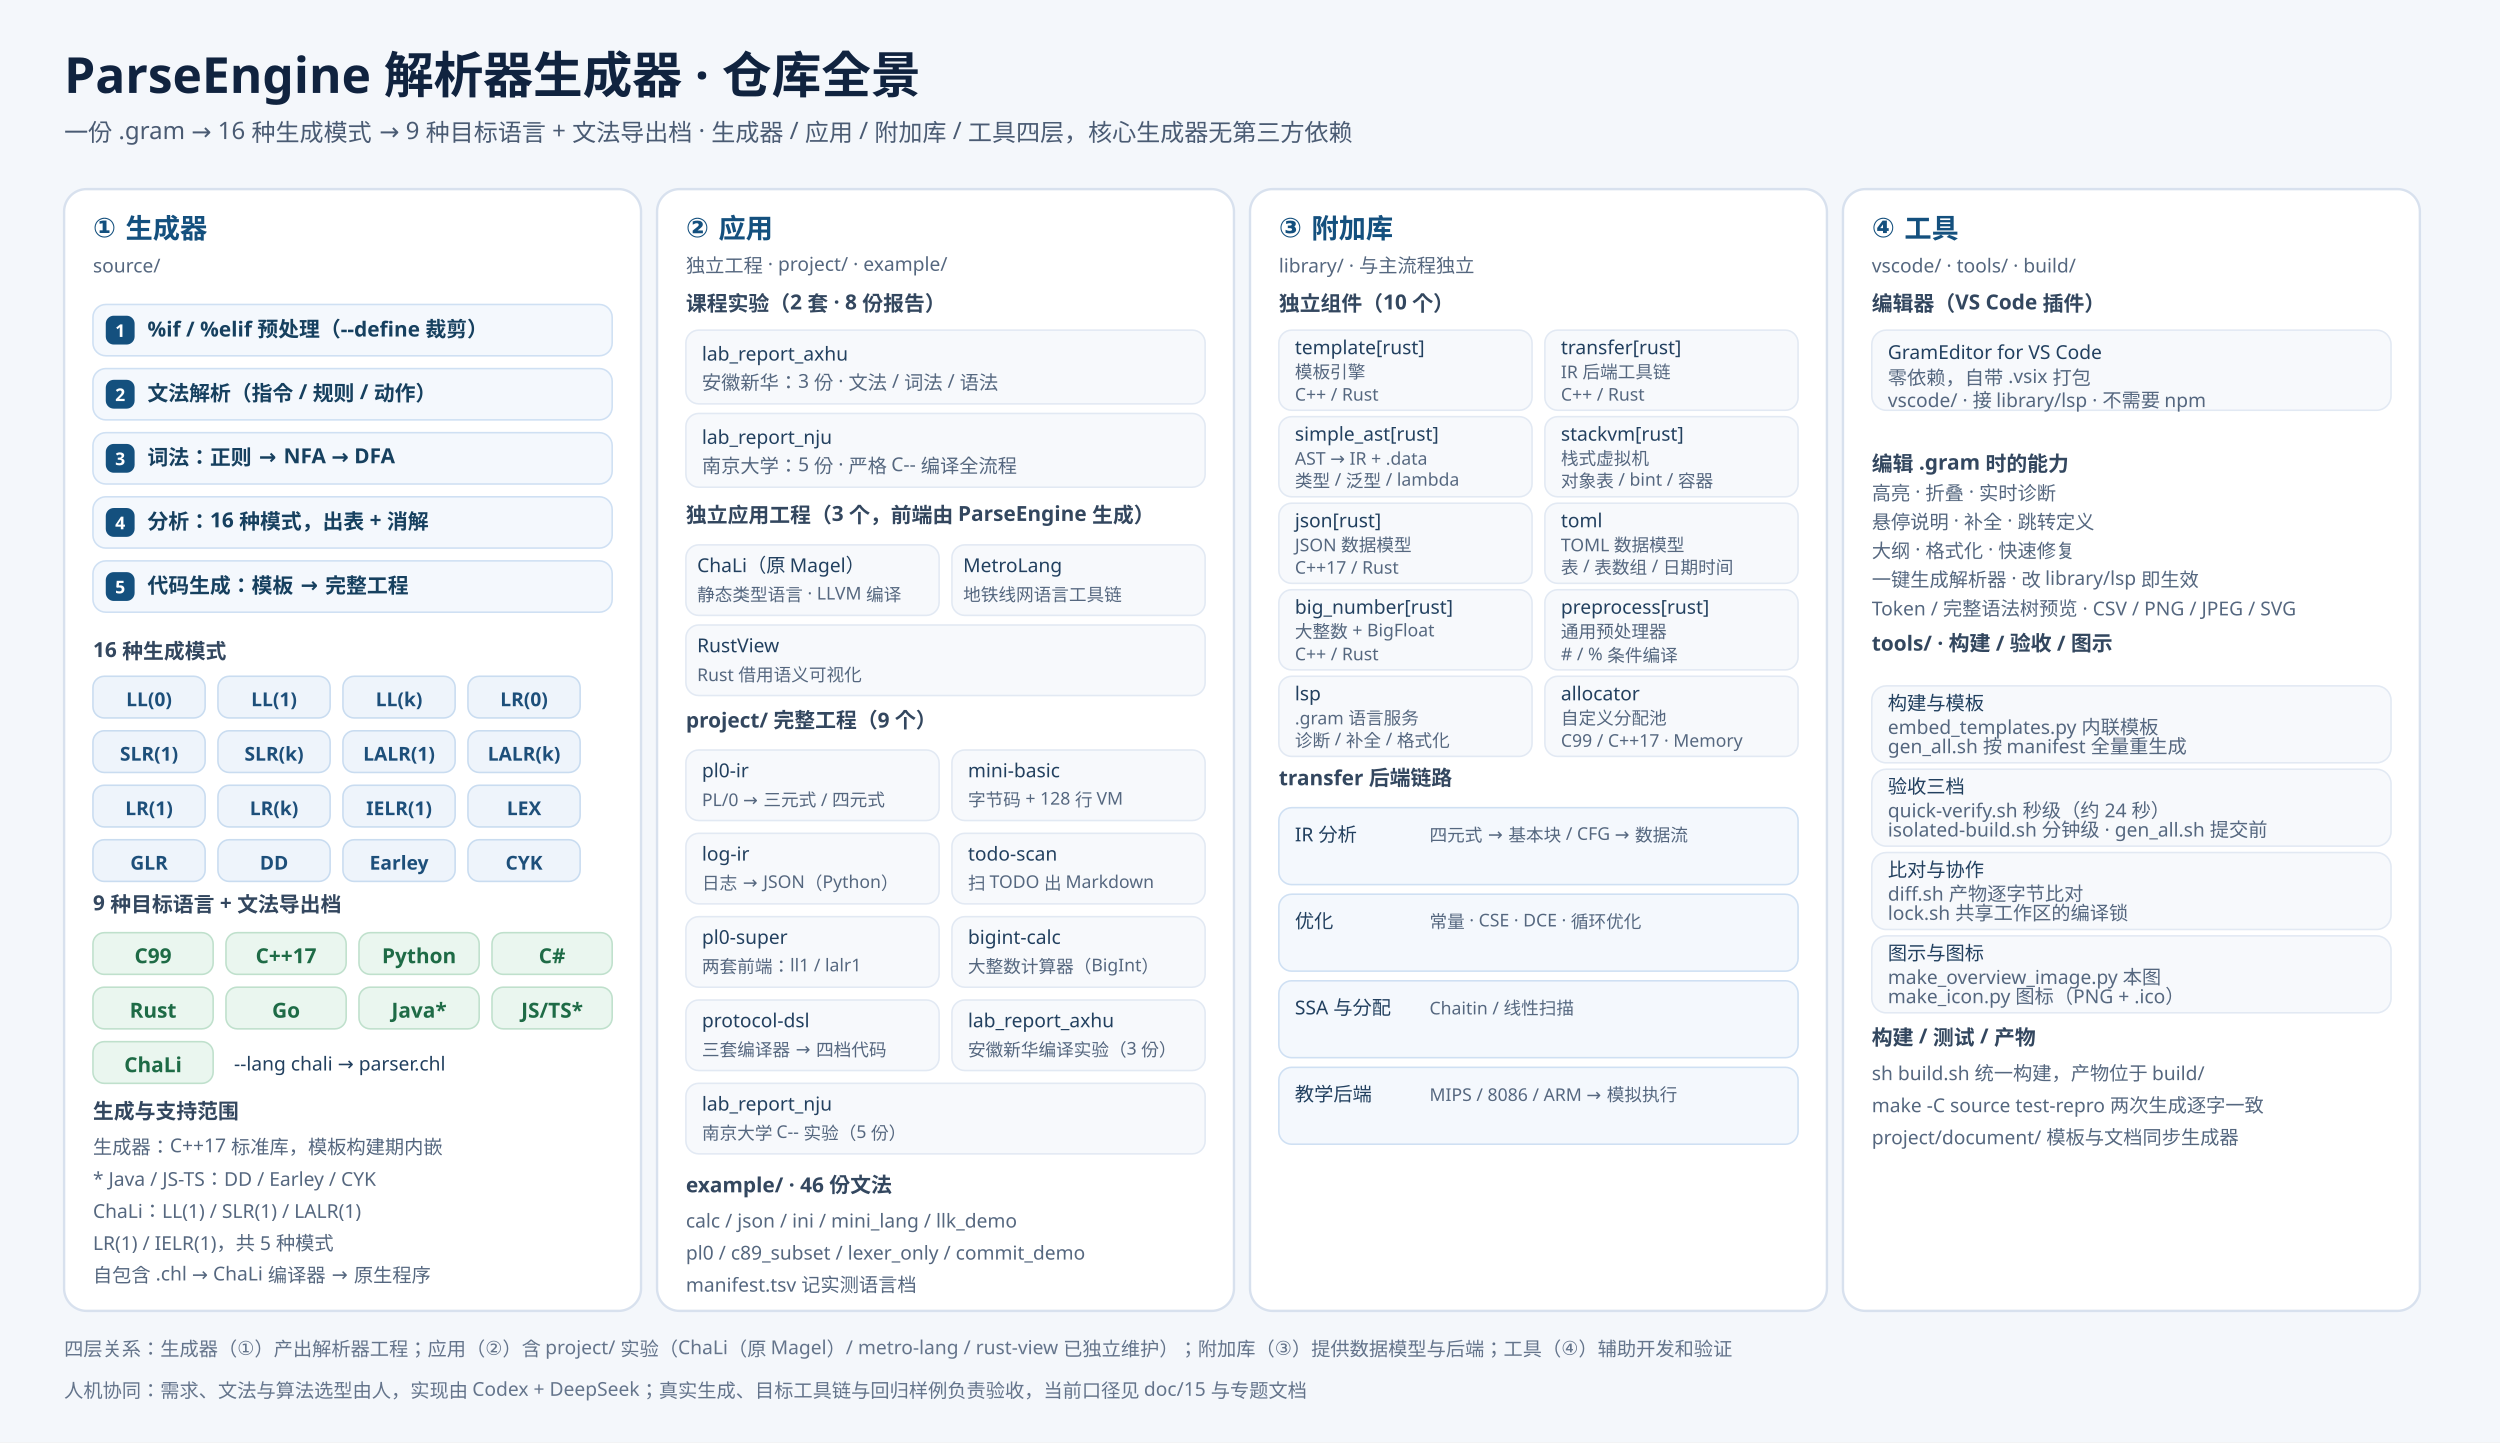
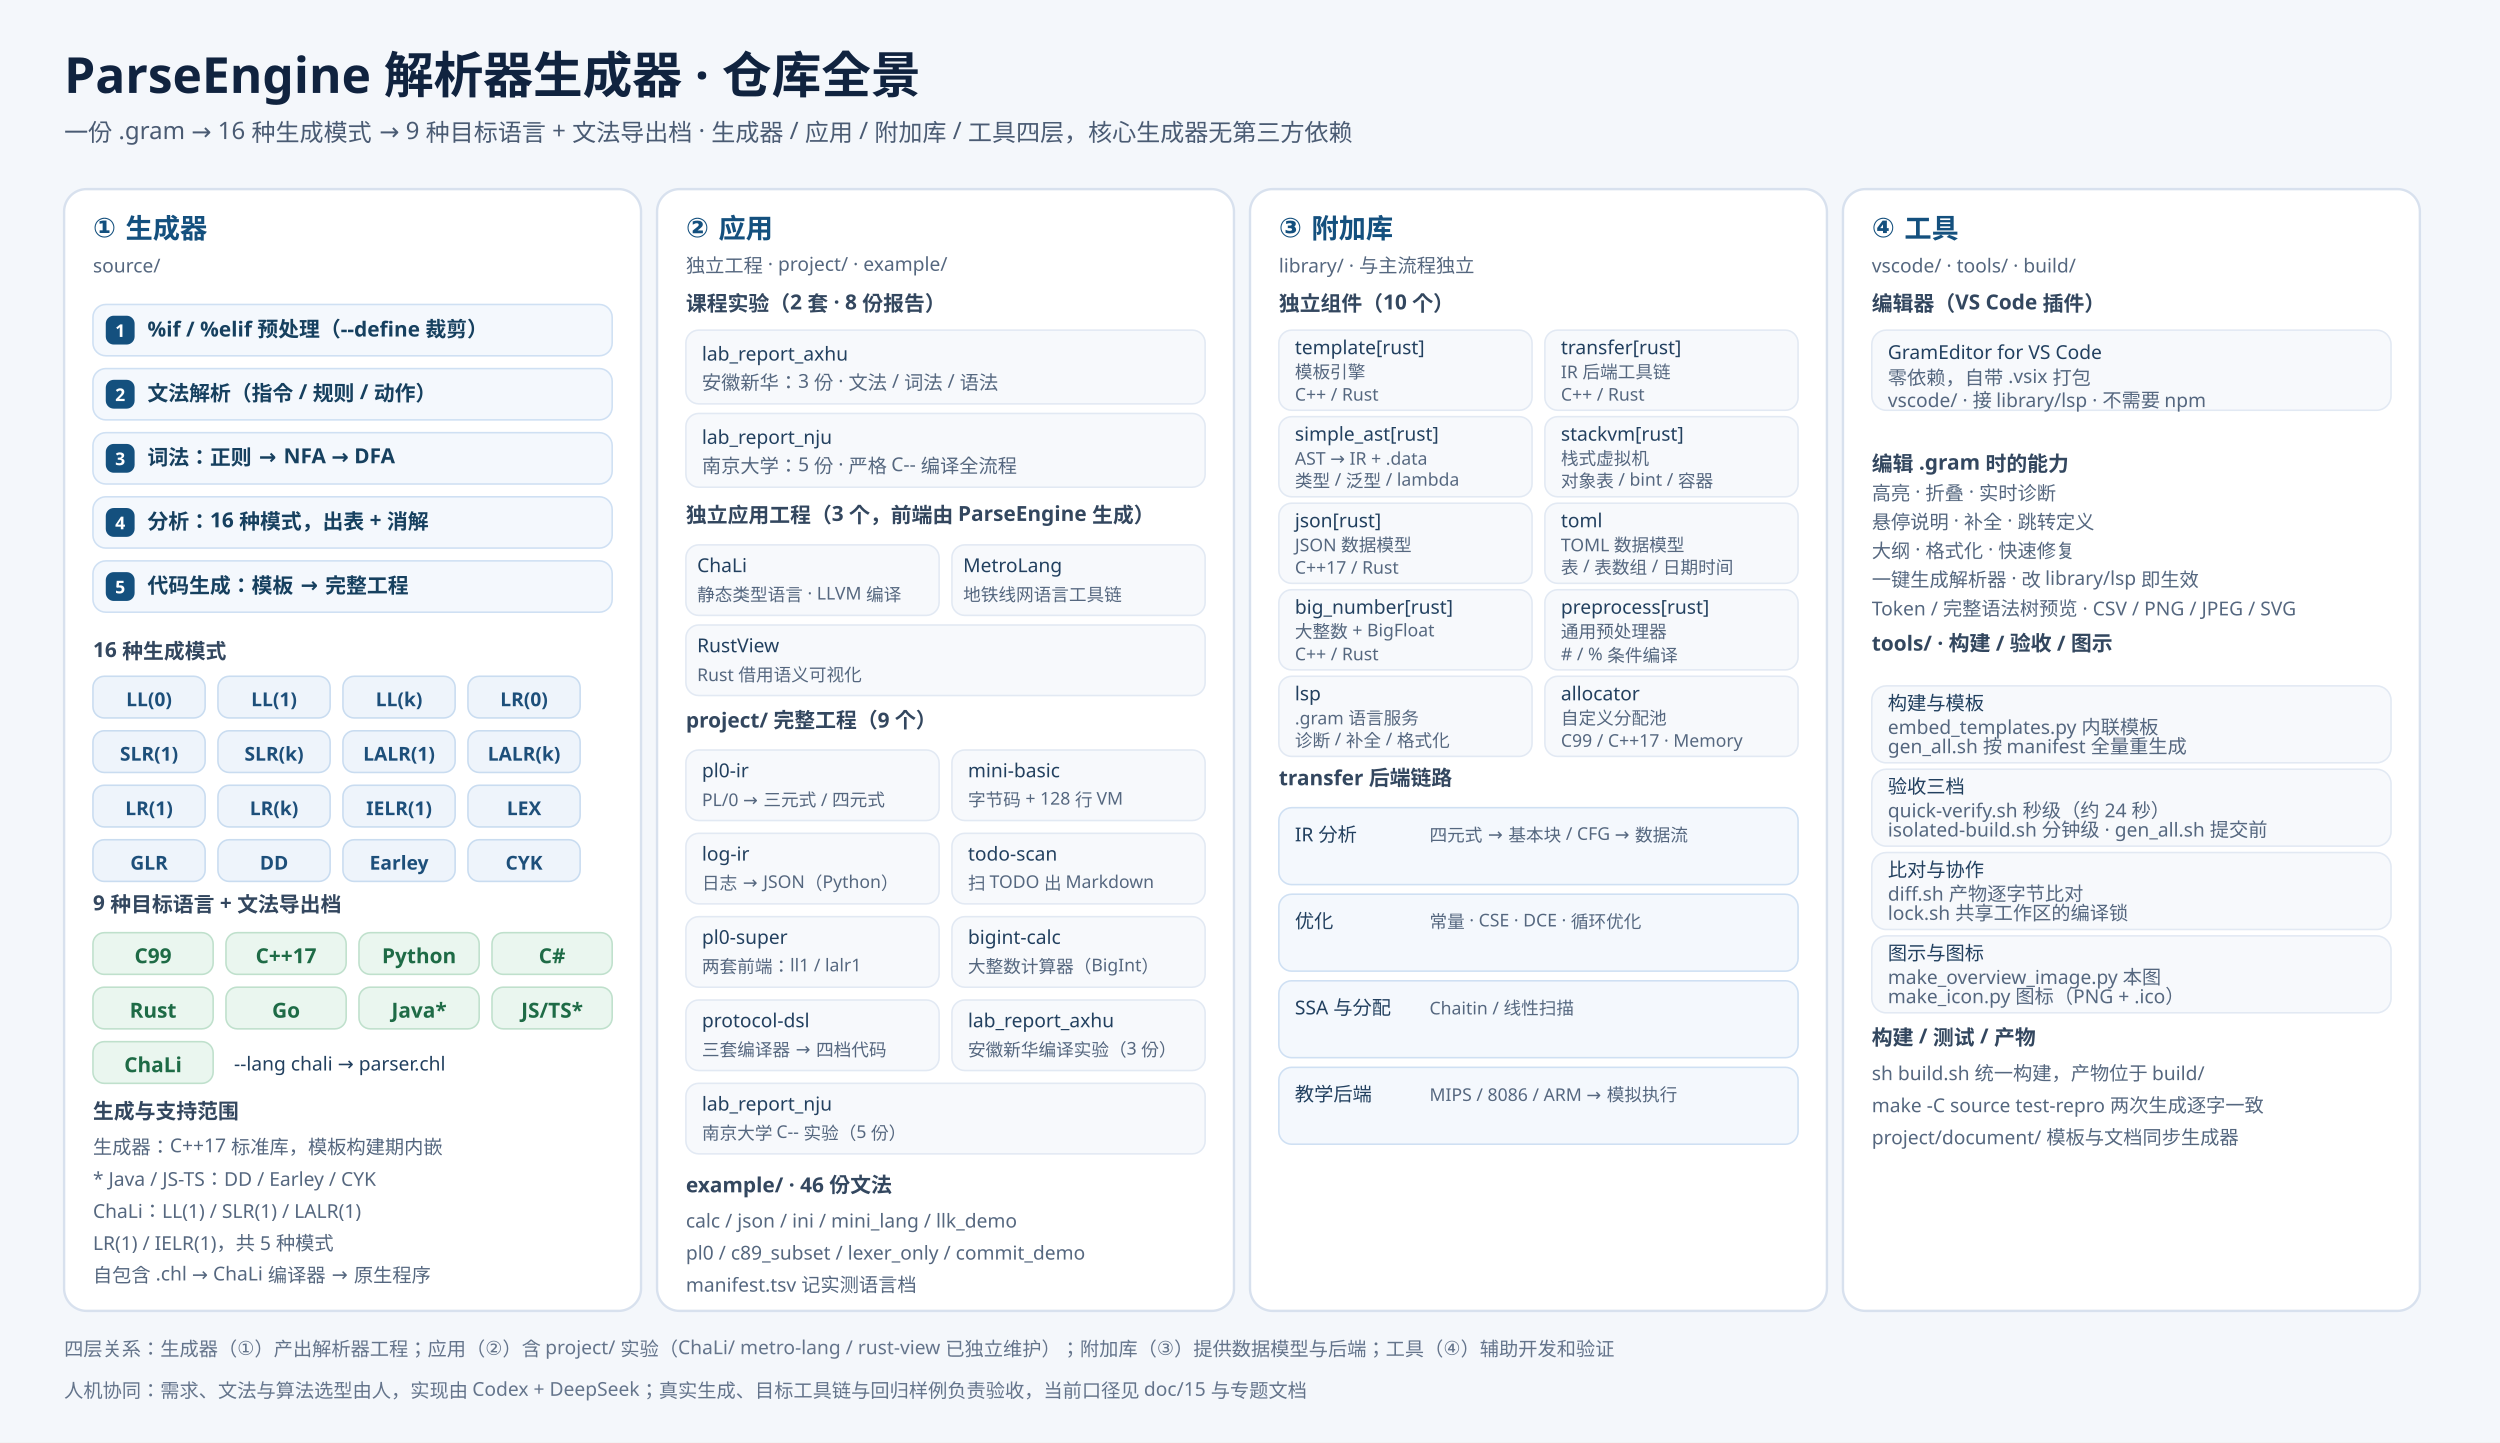
<svg xmlns="http://www.w3.org/2000/svg" width="1560" height="900" viewBox="0 0 1560 900">
  <rect width="1560" height="900" fill="#f4f7fb" />
  <text x="40" y="58" font-family="Microsoft YaHei, Segoe UI, Noto Sans SC, sans-serif" font-size="31" font-weight="700" fill="#10233f">ParseEngine 解析器生成器 · 仓库全景</text>
  <text x="40" y="88" font-family="Microsoft YaHei, Segoe UI, Noto Sans SC, sans-serif" font-size="15" fill="#4a5b73">一份 .gram → 16 种生成模式 → 9 种目标语言 + 文法导出档 · 生成器 / 应用 / 附加库 / 工具四层，核心生成器无第三方依赖</text>
  <rect x="40" y="118" width="360" height="700" rx="14" fill="#ffffff" stroke="#d8e1ee" stroke-width="1.5" />
  <text x="58" y="148" font-family="Microsoft YaHei, Segoe UI, Noto Sans SC, sans-serif" font-size="17" font-weight="700" fill="#14507e">① 生成器</text>
  <text x="58" y="170" font-family="Microsoft YaHei, Segoe UI, Noto Sans SC, sans-serif" font-size="12" fill="#55677f">source/</text>
  <rect x="58" y="190" width="324" height="32" rx="8" fill="#f4f8fd" stroke="#cfe0f3" stroke-width="1" />
  <rect x="66" y="197" width="18" height="18" rx="5" fill="#14507e" />
  <text x="75" y="206" font-family="Microsoft YaHei, Segoe UI, Noto Sans SC, sans-serif" font-size="11" font-weight="700" fill="#ffffff" text-anchor="middle" dominant-baseline="central">1</text>
  <text x="92" y="210" font-family="Microsoft YaHei, Segoe UI, Noto Sans SC, sans-serif" font-size="13" font-weight="700" fill="#16405f">%if / %elif 预处理（--define 裁剪）</text>
  <rect x="58" y="230" width="324" height="32" rx="8" fill="#f4f8fd" stroke="#cfe0f3" stroke-width="1" />
  <rect x="66" y="237" width="18" height="18" rx="5" fill="#14507e" />
  <text x="75" y="246" font-family="Microsoft YaHei, Segoe UI, Noto Sans SC, sans-serif" font-size="11" font-weight="700" fill="#ffffff" text-anchor="middle" dominant-baseline="central">2</text>
  <text x="92" y="250" font-family="Microsoft YaHei, Segoe UI, Noto Sans SC, sans-serif" font-size="13" font-weight="700" fill="#16405f">文法解析（指令 / 规则 / 动作）</text>
  <rect x="58" y="270" width="324" height="32" rx="8" fill="#f4f8fd" stroke="#cfe0f3" stroke-width="1" />
  <rect x="66" y="277" width="18" height="18" rx="5" fill="#14507e" />
  <text x="75" y="286" font-family="Microsoft YaHei, Segoe UI, Noto Sans SC, sans-serif" font-size="11" font-weight="700" fill="#ffffff" text-anchor="middle" dominant-baseline="central">3</text>
  <text x="92" y="290" font-family="Microsoft YaHei, Segoe UI, Noto Sans SC, sans-serif" font-size="13" font-weight="700" fill="#16405f">词法：正则 → NFA → DFA</text>
  <rect x="58" y="310" width="324" height="32" rx="8" fill="#f4f8fd" stroke="#cfe0f3" stroke-width="1" />
  <rect x="66" y="317" width="18" height="18" rx="5" fill="#14507e" />
  <text x="75" y="326" font-family="Microsoft YaHei, Segoe UI, Noto Sans SC, sans-serif" font-size="11" font-weight="700" fill="#ffffff" text-anchor="middle" dominant-baseline="central">4</text>
  <text x="92" y="330" font-family="Microsoft YaHei, Segoe UI, Noto Sans SC, sans-serif" font-size="13" font-weight="700" fill="#16405f">分析：16 种模式，出表 + 消解</text>
  <rect x="58" y="350" width="324" height="32" rx="8" fill="#f4f8fd" stroke="#cfe0f3" stroke-width="1" />
  <rect x="66" y="357" width="18" height="18" rx="5" fill="#14507e" />
  <text x="75" y="366" font-family="Microsoft YaHei, Segoe UI, Noto Sans SC, sans-serif" font-size="11" font-weight="700" fill="#ffffff" text-anchor="middle" dominant-baseline="central">5</text>
  <text x="92" y="370" font-family="Microsoft YaHei, Segoe UI, Noto Sans SC, sans-serif" font-size="13" font-weight="700" fill="#16405f">代码生成：模板 → 完整工程</text>
  <text x="58" y="410" font-family="Microsoft YaHei, Segoe UI, Noto Sans SC, sans-serif" font-size="13" font-weight="700" fill="#33475f">16 种生成模式</text>
  <rect x="58" y="422" width="70" height="26" rx="7" fill="#eef4fb" stroke="#c9dcf0" stroke-width="1" />
  <text x="93" y="436" font-family="Microsoft YaHei, Segoe UI, Noto Sans SC, sans-serif" font-size="12" font-weight="700" fill="#1d4f7a" text-anchor="middle" dominant-baseline="central">LL(0)</text>
  <rect x="136" y="422" width="70" height="26" rx="7" fill="#eef4fb" stroke="#c9dcf0" stroke-width="1" />
  <text x="171" y="436" font-family="Microsoft YaHei, Segoe UI, Noto Sans SC, sans-serif" font-size="12" font-weight="700" fill="#1d4f7a" text-anchor="middle" dominant-baseline="central">LL(1)</text>
  <rect x="214" y="422" width="70" height="26" rx="7" fill="#eef4fb" stroke="#c9dcf0" stroke-width="1" />
  <text x="249" y="436" font-family="Microsoft YaHei, Segoe UI, Noto Sans SC, sans-serif" font-size="12" font-weight="700" fill="#1d4f7a" text-anchor="middle" dominant-baseline="central">LL(k)</text>
  <rect x="292" y="422" width="70" height="26" rx="7" fill="#eef4fb" stroke="#c9dcf0" stroke-width="1" />
  <text x="327" y="436" font-family="Microsoft YaHei, Segoe UI, Noto Sans SC, sans-serif" font-size="12" font-weight="700" fill="#1d4f7a" text-anchor="middle" dominant-baseline="central">LR(0)</text>
  <rect x="58" y="456" width="70" height="26" rx="7" fill="#eef4fb" stroke="#c9dcf0" stroke-width="1" />
  <text x="93" y="470" font-family="Microsoft YaHei, Segoe UI, Noto Sans SC, sans-serif" font-size="12" font-weight="700" fill="#1d4f7a" text-anchor="middle" dominant-baseline="central">SLR(1)</text>
  <rect x="136" y="456" width="70" height="26" rx="7" fill="#eef4fb" stroke="#c9dcf0" stroke-width="1" />
  <text x="171" y="470" font-family="Microsoft YaHei, Segoe UI, Noto Sans SC, sans-serif" font-size="12" font-weight="700" fill="#1d4f7a" text-anchor="middle" dominant-baseline="central">SLR(k)</text>
  <rect x="214" y="456" width="70" height="26" rx="7" fill="#eef4fb" stroke="#c9dcf0" stroke-width="1" />
  <text x="249" y="470" font-family="Microsoft YaHei, Segoe UI, Noto Sans SC, sans-serif" font-size="12" font-weight="700" fill="#1d4f7a" text-anchor="middle" dominant-baseline="central">LALR(1)</text>
  <rect x="292" y="456" width="70" height="26" rx="7" fill="#eef4fb" stroke="#c9dcf0" stroke-width="1" />
  <text x="327" y="470" font-family="Microsoft YaHei, Segoe UI, Noto Sans SC, sans-serif" font-size="12" font-weight="700" fill="#1d4f7a" text-anchor="middle" dominant-baseline="central">LALR(k)</text>
  <rect x="58" y="490" width="70" height="26" rx="7" fill="#eef4fb" stroke="#c9dcf0" stroke-width="1" />
  <text x="93" y="504" font-family="Microsoft YaHei, Segoe UI, Noto Sans SC, sans-serif" font-size="12" font-weight="700" fill="#1d4f7a" text-anchor="middle" dominant-baseline="central">LR(1)</text>
  <rect x="136" y="490" width="70" height="26" rx="7" fill="#eef4fb" stroke="#c9dcf0" stroke-width="1" />
  <text x="171" y="504" font-family="Microsoft YaHei, Segoe UI, Noto Sans SC, sans-serif" font-size="12" font-weight="700" fill="#1d4f7a" text-anchor="middle" dominant-baseline="central">LR(k)</text>
  <rect x="214" y="490" width="70" height="26" rx="7" fill="#eef4fb" stroke="#c9dcf0" stroke-width="1" />
  <text x="249" y="504" font-family="Microsoft YaHei, Segoe UI, Noto Sans SC, sans-serif" font-size="12" font-weight="700" fill="#1d4f7a" text-anchor="middle" dominant-baseline="central">IELR(1)</text>
  <rect x="292" y="490" width="70" height="26" rx="7" fill="#eef4fb" stroke="#c9dcf0" stroke-width="1" />
  <text x="327" y="504" font-family="Microsoft YaHei, Segoe UI, Noto Sans SC, sans-serif" font-size="12" font-weight="700" fill="#1d4f7a" text-anchor="middle" dominant-baseline="central">LEX</text>
  <rect x="58" y="524" width="70" height="26" rx="7" fill="#eef4fb" stroke="#c9dcf0" stroke-width="1" />
  <text x="93" y="538" font-family="Microsoft YaHei, Segoe UI, Noto Sans SC, sans-serif" font-size="12" font-weight="700" fill="#1d4f7a" text-anchor="middle" dominant-baseline="central">GLR</text>
  <rect x="136" y="524" width="70" height="26" rx="7" fill="#eef4fb" stroke="#c9dcf0" stroke-width="1" />
  <text x="171" y="538" font-family="Microsoft YaHei, Segoe UI, Noto Sans SC, sans-serif" font-size="12" font-weight="700" fill="#1d4f7a" text-anchor="middle" dominant-baseline="central">DD</text>
  <rect x="214" y="524" width="70" height="26" rx="7" fill="#eef4fb" stroke="#c9dcf0" stroke-width="1" />
  <text x="249" y="538" font-family="Microsoft YaHei, Segoe UI, Noto Sans SC, sans-serif" font-size="12" font-weight="700" fill="#1d4f7a" text-anchor="middle" dominant-baseline="central">Earley</text>
  <rect x="292" y="524" width="70" height="26" rx="7" fill="#eef4fb" stroke="#c9dcf0" stroke-width="1" />
  <text x="327" y="538" font-family="Microsoft YaHei, Segoe UI, Noto Sans SC, sans-serif" font-size="12" font-weight="700" fill="#1d4f7a" text-anchor="middle" dominant-baseline="central">CYK</text>
  <text x="58" y="568" font-family="Microsoft YaHei, Segoe UI, Noto Sans SC, sans-serif" font-size="13" font-weight="700" fill="#33475f">9 种目标语言 + 文法导出档</text>
  <rect x="58" y="582" width="75" height="26" rx="7" fill="#eaf6ef" stroke="#bfe0cc" stroke-width="1" />
  <text x="95.5" y="596" font-family="Microsoft YaHei, Segoe UI, Noto Sans SC, sans-serif" font-size="13" font-weight="700" fill="#1e6b46" text-anchor="middle" dominant-baseline="central">C99</text>
  <rect x="141" y="582" width="75" height="26" rx="7" fill="#eaf6ef" stroke="#bfe0cc" stroke-width="1" />
  <text x="178.5" y="596" font-family="Microsoft YaHei, Segoe UI, Noto Sans SC, sans-serif" font-size="13" font-weight="700" fill="#1e6b46" text-anchor="middle" dominant-baseline="central">C++17</text>
  <rect x="224" y="582" width="75" height="26" rx="7" fill="#eaf6ef" stroke="#bfe0cc" stroke-width="1" />
  <text x="261.5" y="596" font-family="Microsoft YaHei, Segoe UI, Noto Sans SC, sans-serif" font-size="13" font-weight="700" fill="#1e6b46" text-anchor="middle" dominant-baseline="central">Python</text>
  <rect x="307" y="582" width="75" height="26" rx="7" fill="#eaf6ef" stroke="#bfe0cc" stroke-width="1" />
  <text x="344.5" y="596" font-family="Microsoft YaHei, Segoe UI, Noto Sans SC, sans-serif" font-size="13" font-weight="700" fill="#1e6b46" text-anchor="middle" dominant-baseline="central">C#</text>
  <rect x="58" y="616" width="75" height="26" rx="7" fill="#eaf6ef" stroke="#bfe0cc" stroke-width="1" />
  <text x="95.5" y="630" font-family="Microsoft YaHei, Segoe UI, Noto Sans SC, sans-serif" font-size="13" font-weight="700" fill="#1e6b46" text-anchor="middle" dominant-baseline="central">Rust</text>
  <rect x="141" y="616" width="75" height="26" rx="7" fill="#eaf6ef" stroke="#bfe0cc" stroke-width="1" />
  <text x="178.5" y="630" font-family="Microsoft YaHei, Segoe UI, Noto Sans SC, sans-serif" font-size="13" font-weight="700" fill="#1e6b46" text-anchor="middle" dominant-baseline="central">Go</text>
  <rect x="224" y="616" width="75" height="26" rx="7" fill="#eaf6ef" stroke="#bfe0cc" stroke-width="1" />
  <text x="261.5" y="630" font-family="Microsoft YaHei, Segoe UI, Noto Sans SC, sans-serif" font-size="13" font-weight="700" fill="#1e6b46" text-anchor="middle" dominant-baseline="central">Java*</text>
  <rect x="307" y="616" width="75" height="26" rx="7" fill="#eaf6ef" stroke="#bfe0cc" stroke-width="1" />
  <text x="344.5" y="630" font-family="Microsoft YaHei, Segoe UI, Noto Sans SC, sans-serif" font-size="13" font-weight="700" fill="#1e6b46" text-anchor="middle" dominant-baseline="central">JS/TS*</text>
  <rect x="58" y="650" width="75" height="26" rx="7" fill="#eaf6ef" stroke="#bfe0cc" stroke-width="1" />
  <text x="95.5" y="664" font-family="Microsoft YaHei, Segoe UI, Noto Sans SC, sans-serif" font-size="13" font-weight="700" fill="#1e6b46" text-anchor="middle" dominant-baseline="central">ChaLi</text>
  <text x="146" y="668" font-family="Microsoft YaHei, Segoe UI, Noto Sans SC, sans-serif" font-size="12" fill="#22405f">--lang chali → parser.chl</text>
  <text x="58" y="698" font-family="Microsoft YaHei, Segoe UI, Noto Sans SC, sans-serif" font-size="13" font-weight="700" fill="#33475f">生成与支持范围</text>
  <text x="58" y="720" font-family="Microsoft YaHei, Segoe UI, Noto Sans SC, sans-serif" font-size="12" fill="#55677f">生成器：C++17 标准库，模板构建期内嵌</text>
  <text x="58" y="740" font-family="Microsoft YaHei, Segoe UI, Noto Sans SC, sans-serif" font-size="12" fill="#55677f">* Java / JS-TS：DD / Earley / CYK</text>
  <text x="58" y="760" font-family="Microsoft YaHei, Segoe UI, Noto Sans SC, sans-serif" font-size="12" fill="#55677f">ChaLi：LL(1) / SLR(1) / LALR(1)</text>
  <text x="58" y="780" font-family="Microsoft YaHei, Segoe UI, Noto Sans SC, sans-serif" font-size="12" fill="#55677f">             LR(1) / IELR(1)，共 5 种模式</text>
  <text x="58" y="800" font-family="Microsoft YaHei, Segoe UI, Noto Sans SC, sans-serif" font-size="12" fill="#55677f">自包含 .chl → ChaLi 编译器 → 原生程序</text>
  <rect x="410" y="118" width="360" height="700" rx="14" fill="#ffffff" stroke="#d8e1ee" stroke-width="1.5" />
  <text x="428" y="148" font-family="Microsoft YaHei, Segoe UI, Noto Sans SC, sans-serif" font-size="17" font-weight="700" fill="#14507e">② 应用</text>
  <text x="428" y="170" font-family="Microsoft YaHei, Segoe UI, Noto Sans SC, sans-serif" font-size="12" fill="#55677f">独立工程 · project/ · example/</text>
  <text x="428" y="194" font-family="Microsoft YaHei, Segoe UI, Noto Sans SC, sans-serif" font-size="13" font-weight="700" fill="#33475f">课程实验（2 套 · 8 份报告）</text>
  <rect x="428" y="206" width="324" height="46" rx="8" fill="#f7f9fc" stroke="#e2e9f3" stroke-width="1" />
  <text x="438" y="225" font-family="Microsoft YaHei, Segoe UI, Noto Sans SC, sans-serif" font-size="12" fill="#22405f">lab_report_axhu</text>
  <text x="438" y="243" font-family="Microsoft YaHei, Segoe UI, Noto Sans SC, sans-serif" font-size="12" fill="#55677f">安徽新华：3 份 · 文法 / 词法 / 语法</text>
  <rect x="428" y="258" width="324" height="46" rx="8" fill="#f7f9fc" stroke="#e2e9f3" stroke-width="1" />
  <text x="438" y="277" font-family="Microsoft YaHei, Segoe UI, Noto Sans SC, sans-serif" font-size="12" fill="#22405f">lab_report_nju</text>
  <text x="438" y="295" font-family="Microsoft YaHei, Segoe UI, Noto Sans SC, sans-serif" font-size="12" fill="#55677f">南京大学：5 份 · 严格 C-- 编译全流程</text>
  <text x="428" y="326" font-family="Microsoft YaHei, Segoe UI, Noto Sans SC, sans-serif" font-size="13" font-weight="700" fill="#33475f">独立应用工程（3 个，前端由 ParseEngine 生成）</text>
  <rect x="428" y="340" width="158" height="44" rx="8" fill="#f7f9fc" stroke="#e2e9f3" stroke-width="1" />
-   <text x="435" y="357" font-family="Microsoft YaHei, Segoe UI, Noto Sans SC, sans-serif" font-size="12" fill="#22405f">ChaLi（原 Magel）</text>
+   <text x="435" y="357" font-family="Microsoft YaHei, Segoe UI, Noto Sans SC, sans-serif" font-size="12" fill="#22405f">ChaLi</text>
  <text x="435" y="375" font-family="Microsoft YaHei, Segoe UI, Noto Sans SC, sans-serif" font-size="11" fill="#55677f">静态类型语言 · LLVM 编译</text>
  <rect x="594" y="340" width="158" height="44" rx="8" fill="#f7f9fc" stroke="#e2e9f3" stroke-width="1" />
  <text x="601" y="357" font-family="Microsoft YaHei, Segoe UI, Noto Sans SC, sans-serif" font-size="12" fill="#22405f">MetroLang</text>
  <text x="601" y="375" font-family="Microsoft YaHei, Segoe UI, Noto Sans SC, sans-serif" font-size="11" fill="#55677f">地铁线网语言工具链</text>
  <rect x="428" y="390" width="324" height="44" rx="8" fill="#f7f9fc" stroke="#e2e9f3" stroke-width="1" />
  <text x="435" y="407" font-family="Microsoft YaHei, Segoe UI, Noto Sans SC, sans-serif" font-size="12" fill="#22405f">RustView</text>
  <text x="435" y="425" font-family="Microsoft YaHei, Segoe UI, Noto Sans SC, sans-serif" font-size="11" fill="#55677f">Rust 借用语义可视化</text>
  <text x="428" y="454" font-family="Microsoft YaHei, Segoe UI, Noto Sans SC, sans-serif" font-size="13" font-weight="700" fill="#33475f">project/ 完整工程（9 个）</text>
  <rect x="428" y="468" width="158" height="44" rx="8" fill="#f7f9fc" stroke="#e2e9f3" stroke-width="1" />
  <text x="438" y="485" font-family="Microsoft YaHei, Segoe UI, Noto Sans SC, sans-serif" font-size="12" fill="#22405f">pl0-ir</text>
  <text x="438" y="503" font-family="Microsoft YaHei, Segoe UI, Noto Sans SC, sans-serif" font-size="11" fill="#55677f">PL/0 → 三元式 / 四元式</text>
  <rect x="594" y="468" width="158" height="44" rx="8" fill="#f7f9fc" stroke="#e2e9f3" stroke-width="1" />
  <text x="604" y="485" font-family="Microsoft YaHei, Segoe UI, Noto Sans SC, sans-serif" font-size="12" fill="#22405f">mini-basic</text>
  <text x="604" y="503" font-family="Microsoft YaHei, Segoe UI, Noto Sans SC, sans-serif" font-size="11" fill="#55677f">字节码 + 128 行 VM</text>
  <rect x="428" y="520" width="158" height="44" rx="8" fill="#f7f9fc" stroke="#e2e9f3" stroke-width="1" />
  <text x="438" y="537" font-family="Microsoft YaHei, Segoe UI, Noto Sans SC, sans-serif" font-size="12" fill="#22405f">log-ir</text>
  <text x="438" y="555" font-family="Microsoft YaHei, Segoe UI, Noto Sans SC, sans-serif" font-size="11" fill="#55677f">日志 → JSON（Python）</text>
  <rect x="594" y="520" width="158" height="44" rx="8" fill="#f7f9fc" stroke="#e2e9f3" stroke-width="1" />
  <text x="604" y="537" font-family="Microsoft YaHei, Segoe UI, Noto Sans SC, sans-serif" font-size="12" fill="#22405f">todo-scan</text>
  <text x="604" y="555" font-family="Microsoft YaHei, Segoe UI, Noto Sans SC, sans-serif" font-size="11" fill="#55677f">扫 TODO 出 Markdown</text>
  <rect x="428" y="572" width="158" height="44" rx="8" fill="#f7f9fc" stroke="#e2e9f3" stroke-width="1" />
  <text x="438" y="589" font-family="Microsoft YaHei, Segoe UI, Noto Sans SC, sans-serif" font-size="12" fill="#22405f">pl0-super</text>
  <text x="438" y="607" font-family="Microsoft YaHei, Segoe UI, Noto Sans SC, sans-serif" font-size="11" fill="#55677f">两套前端：ll1 / lalr1</text>
  <rect x="594" y="572" width="158" height="44" rx="8" fill="#f7f9fc" stroke="#e2e9f3" stroke-width="1" />
  <text x="604" y="589" font-family="Microsoft YaHei, Segoe UI, Noto Sans SC, sans-serif" font-size="12" fill="#22405f">bigint-calc</text>
  <text x="604" y="607" font-family="Microsoft YaHei, Segoe UI, Noto Sans SC, sans-serif" font-size="11" fill="#55677f">大整数计算器（BigInt）</text>
  <rect x="428" y="624" width="158" height="44" rx="8" fill="#f7f9fc" stroke="#e2e9f3" stroke-width="1" />
  <text x="438" y="641" font-family="Microsoft YaHei, Segoe UI, Noto Sans SC, sans-serif" font-size="12" fill="#22405f">protocol-dsl</text>
  <text x="438" y="659" font-family="Microsoft YaHei, Segoe UI, Noto Sans SC, sans-serif" font-size="11" fill="#55677f">三套编译器 → 四档代码</text>
  <rect x="594" y="624" width="158" height="44" rx="8" fill="#f7f9fc" stroke="#e2e9f3" stroke-width="1" />
  <text x="604" y="641" font-family="Microsoft YaHei, Segoe UI, Noto Sans SC, sans-serif" font-size="12" fill="#22405f">lab_report_axhu</text>
  <text x="604" y="659" font-family="Microsoft YaHei, Segoe UI, Noto Sans SC, sans-serif" font-size="11" fill="#55677f">安徽新华编译实验（3 份）</text>
  <rect x="428" y="676" width="324" height="44" rx="8" fill="#f7f9fc" stroke="#e2e9f3" stroke-width="1" />
  <text x="438" y="693" font-family="Microsoft YaHei, Segoe UI, Noto Sans SC, sans-serif" font-size="12" fill="#22405f">lab_report_nju</text>
  <text x="438" y="711" font-family="Microsoft YaHei, Segoe UI, Noto Sans SC, sans-serif" font-size="11" fill="#55677f">南京大学 C-- 实验（5 份）</text>
  <text x="428" y="744" font-family="Microsoft YaHei, Segoe UI, Noto Sans SC, sans-serif" font-size="13" font-weight="700" fill="#33475f">example/ · 46 份文法</text>
  <text x="428" y="766" font-family="Microsoft YaHei, Segoe UI, Noto Sans SC, sans-serif" font-size="12" fill="#55677f">calc / json / ini / mini_lang / llk_demo</text>
  <text x="428" y="786" font-family="Microsoft YaHei, Segoe UI, Noto Sans SC, sans-serif" font-size="12" fill="#55677f">pl0 / c89_subset / lexer_only / commit_demo</text>
  <text x="428" y="806" font-family="Microsoft YaHei, Segoe UI, Noto Sans SC, sans-serif" font-size="12" fill="#55677f">manifest.tsv 记实测语言档</text>
  <rect x="780" y="118" width="360" height="700" rx="14" fill="#ffffff" stroke="#d8e1ee" stroke-width="1.5" />
  <text x="798" y="148" font-family="Microsoft YaHei, Segoe UI, Noto Sans SC, sans-serif" font-size="17" font-weight="700" fill="#14507e">③ 附加库</text>
  <text x="798" y="170" font-family="Microsoft YaHei, Segoe UI, Noto Sans SC, sans-serif" font-size="12" fill="#55677f">library/ · 与主流程独立</text>
  <text x="798" y="194" font-family="Microsoft YaHei, Segoe UI, Noto Sans SC, sans-serif" font-size="13" font-weight="700" fill="#33475f">独立组件（10 个）</text>
  <rect x="798" y="206" width="158" height="50" rx="8" fill="#f7f9fc" stroke="#e2e9f3" stroke-width="1" />
  <text x="808" y="221" font-family="Microsoft YaHei, Segoe UI, Noto Sans SC, sans-serif" font-size="12" fill="#22405f">template[rust]</text>
  <text x="808" y="236" font-family="Microsoft YaHei, Segoe UI, Noto Sans SC, sans-serif" font-size="11" fill="#55677f">模板引擎</text>
  <text x="808" y="250" font-family="Microsoft YaHei, Segoe UI, Noto Sans SC, sans-serif" font-size="11" fill="#55677f">C++ / Rust</text>
  <rect x="964" y="206" width="158" height="50" rx="8" fill="#f7f9fc" stroke="#e2e9f3" stroke-width="1" />
  <text x="974" y="221" font-family="Microsoft YaHei, Segoe UI, Noto Sans SC, sans-serif" font-size="12" fill="#22405f">transfer[rust]</text>
  <text x="974" y="236" font-family="Microsoft YaHei, Segoe UI, Noto Sans SC, sans-serif" font-size="11" fill="#55677f">IR 后端工具链</text>
  <text x="974" y="250" font-family="Microsoft YaHei, Segoe UI, Noto Sans SC, sans-serif" font-size="11" fill="#55677f">C++ / Rust</text>
  <rect x="798" y="260" width="158" height="50" rx="8" fill="#f7f9fc" stroke="#e2e9f3" stroke-width="1" />
  <text x="808" y="275" font-family="Microsoft YaHei, Segoe UI, Noto Sans SC, sans-serif" font-size="12" fill="#22405f">simple_ast[rust]</text>
  <text x="808" y="290" font-family="Microsoft YaHei, Segoe UI, Noto Sans SC, sans-serif" font-size="11" fill="#55677f">AST → IR + .data</text>
  <text x="808" y="304" font-family="Microsoft YaHei, Segoe UI, Noto Sans SC, sans-serif" font-size="11" fill="#55677f">类型 / 泛型 / lambda</text>
  <rect x="964" y="260" width="158" height="50" rx="8" fill="#f7f9fc" stroke="#e2e9f3" stroke-width="1" />
  <text x="974" y="275" font-family="Microsoft YaHei, Segoe UI, Noto Sans SC, sans-serif" font-size="12" fill="#22405f">stackvm[rust]</text>
  <text x="974" y="290" font-family="Microsoft YaHei, Segoe UI, Noto Sans SC, sans-serif" font-size="11" fill="#55677f">栈式虚拟机</text>
  <text x="974" y="304" font-family="Microsoft YaHei, Segoe UI, Noto Sans SC, sans-serif" font-size="11" fill="#55677f">对象表 / bint / 容器</text>
  <rect x="798" y="314" width="158" height="50" rx="8" fill="#f7f9fc" stroke="#e2e9f3" stroke-width="1" />
  <text x="808" y="329" font-family="Microsoft YaHei, Segoe UI, Noto Sans SC, sans-serif" font-size="12" fill="#22405f">json[rust]</text>
  <text x="808" y="344" font-family="Microsoft YaHei, Segoe UI, Noto Sans SC, sans-serif" font-size="11" fill="#55677f">JSON 数据模型</text>
  <text x="808" y="358" font-family="Microsoft YaHei, Segoe UI, Noto Sans SC, sans-serif" font-size="11" fill="#55677f">C++17 / Rust</text>
  <rect x="964" y="314" width="158" height="50" rx="8" fill="#f7f9fc" stroke="#e2e9f3" stroke-width="1" />
  <text x="974" y="329" font-family="Microsoft YaHei, Segoe UI, Noto Sans SC, sans-serif" font-size="12" fill="#22405f">toml</text>
  <text x="974" y="344" font-family="Microsoft YaHei, Segoe UI, Noto Sans SC, sans-serif" font-size="11" fill="#55677f">TOML 数据模型</text>
  <text x="974" y="358" font-family="Microsoft YaHei, Segoe UI, Noto Sans SC, sans-serif" font-size="11" fill="#55677f">表 / 表数组 / 日期时间</text>
  <rect x="798" y="368" width="158" height="50" rx="8" fill="#f7f9fc" stroke="#e2e9f3" stroke-width="1" />
  <text x="808" y="383" font-family="Microsoft YaHei, Segoe UI, Noto Sans SC, sans-serif" font-size="12" fill="#22405f">big_number[rust]</text>
  <text x="808" y="398" font-family="Microsoft YaHei, Segoe UI, Noto Sans SC, sans-serif" font-size="11" fill="#55677f">大整数 + BigFloat</text>
  <text x="808" y="412" font-family="Microsoft YaHei, Segoe UI, Noto Sans SC, sans-serif" font-size="11" fill="#55677f">C++ / Rust</text>
  <rect x="964" y="368" width="158" height="50" rx="8" fill="#f7f9fc" stroke="#e2e9f3" stroke-width="1" />
  <text x="974" y="383" font-family="Microsoft YaHei, Segoe UI, Noto Sans SC, sans-serif" font-size="12" fill="#22405f">preprocess[rust]</text>
  <text x="974" y="398" font-family="Microsoft YaHei, Segoe UI, Noto Sans SC, sans-serif" font-size="11" fill="#55677f">通用预处理器</text>
  <text x="974" y="412" font-family="Microsoft YaHei, Segoe UI, Noto Sans SC, sans-serif" font-size="11" fill="#55677f"># / % 条件编译</text>
  <rect x="798" y="422" width="158" height="50" rx="8" fill="#f7f9fc" stroke="#e2e9f3" stroke-width="1" />
  <text x="808" y="437" font-family="Microsoft YaHei, Segoe UI, Noto Sans SC, sans-serif" font-size="12" fill="#22405f">lsp</text>
  <text x="808" y="452" font-family="Microsoft YaHei, Segoe UI, Noto Sans SC, sans-serif" font-size="11" fill="#55677f">.gram 语言服务</text>
  <text x="808" y="466" font-family="Microsoft YaHei, Segoe UI, Noto Sans SC, sans-serif" font-size="11" fill="#55677f">诊断 / 补全 / 格式化</text>
  <rect x="964" y="422" width="158" height="50" rx="8" fill="#f7f9fc" stroke="#e2e9f3" stroke-width="1" />
  <text x="974" y="437" font-family="Microsoft YaHei, Segoe UI, Noto Sans SC, sans-serif" font-size="12" fill="#22405f">allocator</text>
  <text x="974" y="452" font-family="Microsoft YaHei, Segoe UI, Noto Sans SC, sans-serif" font-size="11" fill="#55677f">自定义分配池</text>
  <text x="974" y="466" font-family="Microsoft YaHei, Segoe UI, Noto Sans SC, sans-serif" font-size="11" fill="#55677f">C99 / C++17 · Memory</text>
  <text x="798" y="490" font-family="Microsoft YaHei, Segoe UI, Noto Sans SC, sans-serif" font-size="13" font-weight="700" fill="#33475f">transfer 后端链路</text>
  <rect x="798" y="504" width="324" height="48" rx="8" fill="#f4f8fd" stroke="#cfe0f3" stroke-width="1" />
  <text x="808" y="525" font-family="Microsoft YaHei, Segoe UI, Noto Sans SC, sans-serif" font-size="12" fill="#22405f">IR 分析</text>
  <text x="892" y="525" font-family="Microsoft YaHei, Segoe UI, Noto Sans SC, sans-serif" font-size="11" fill="#55677f">四元式 → 基本块 / CFG → 数据流</text>
  <rect x="798" y="558" width="324" height="48" rx="8" fill="#f4f8fd" stroke="#cfe0f3" stroke-width="1" />
  <text x="808" y="579" font-family="Microsoft YaHei, Segoe UI, Noto Sans SC, sans-serif" font-size="12" fill="#22405f">优化</text>
  <text x="892" y="579" font-family="Microsoft YaHei, Segoe UI, Noto Sans SC, sans-serif" font-size="11" fill="#55677f">常量 · CSE · DCE · 循环优化</text>
  <rect x="798" y="612" width="324" height="48" rx="8" fill="#f4f8fd" stroke="#cfe0f3" stroke-width="1" />
  <text x="808" y="633" font-family="Microsoft YaHei, Segoe UI, Noto Sans SC, sans-serif" font-size="12" fill="#22405f">SSA 与分配</text>
  <text x="892" y="633" font-family="Microsoft YaHei, Segoe UI, Noto Sans SC, sans-serif" font-size="11" fill="#55677f">Chaitin / 线性扫描</text>
  <rect x="798" y="666" width="324" height="48" rx="8" fill="#f4f8fd" stroke="#cfe0f3" stroke-width="1" />
  <text x="808" y="687" font-family="Microsoft YaHei, Segoe UI, Noto Sans SC, sans-serif" font-size="12" fill="#22405f">教学后端</text>
  <text x="892" y="687" font-family="Microsoft YaHei, Segoe UI, Noto Sans SC, sans-serif" font-size="11" fill="#55677f">MIPS / 8086 / ARM → 模拟执行</text>
  <rect x="1150" y="118" width="360" height="700" rx="14" fill="#ffffff" stroke="#d8e1ee" stroke-width="1.5" />
  <text x="1168" y="148" font-family="Microsoft YaHei, Segoe UI, Noto Sans SC, sans-serif" font-size="17" font-weight="700" fill="#14507e">④ 工具</text>
  <text x="1168" y="170" font-family="Microsoft YaHei, Segoe UI, Noto Sans SC, sans-serif" font-size="12" fill="#55677f">vscode/ · tools/ · build/</text>
  <text x="1168" y="194" font-family="Microsoft YaHei, Segoe UI, Noto Sans SC, sans-serif" font-size="13" font-weight="700" fill="#33475f">编辑器（VS Code 插件）</text>
  <rect x="1168" y="206" width="324" height="50" rx="9" fill="#f7f9fc" stroke="#e2e9f3" stroke-width="1" />
  <text x="1178" y="224" font-family="Microsoft YaHei, Segoe UI, Noto Sans SC, sans-serif" font-size="12" fill="#22405f">GramEditor for VS Code</text>
  <text x="1178" y="240" font-family="Microsoft YaHei, Segoe UI, Noto Sans SC, sans-serif" font-size="12" fill="#55677f">零依赖，自带 .vsix 打包</text>
  <text x="1178" y="254" font-family="Microsoft YaHei, Segoe UI, Noto Sans SC, sans-serif" font-size="12" fill="#55677f">vscode/ · 接 library/lsp · 不需要 npm</text>
  <text x="1168" y="294" font-family="Microsoft YaHei, Segoe UI, Noto Sans SC, sans-serif" font-size="13" font-weight="700" fill="#33475f">编辑 .gram 时的能力</text>
  <text x="1168" y="312" font-family="Microsoft YaHei, Segoe UI, Noto Sans SC, sans-serif" font-size="12" fill="#55677f">高亮 · 折叠 · 实时诊断</text>
  <text x="1168" y="330" font-family="Microsoft YaHei, Segoe UI, Noto Sans SC, sans-serif" font-size="12" fill="#55677f">悬停说明 · 补全 · 跳转定义</text>
  <text x="1168" y="348" font-family="Microsoft YaHei, Segoe UI, Noto Sans SC, sans-serif" font-size="12" fill="#55677f">大纲 · 格式化 · 快速修复</text>
  <text x="1168" y="366" font-family="Microsoft YaHei, Segoe UI, Noto Sans SC, sans-serif" font-size="12" fill="#55677f">一键生成解析器 · 改 library/lsp 即生效</text>
  <text x="1168" y="384" font-family="Microsoft YaHei, Segoe UI, Noto Sans SC, sans-serif" font-size="12" fill="#55677f">Token / 完整语法树预览 · CSV / PNG / JPEG / SVG</text>
  <text x="1168" y="406" font-family="Microsoft YaHei, Segoe UI, Noto Sans SC, sans-serif" font-size="13" font-weight="700" fill="#33475f">tools/ · 构建 / 验收 / 图示</text>
  <rect x="1168" y="428" width="324" height="48" rx="9" fill="#f7f9fc" stroke="#e2e9f3" stroke-width="1" />
  <text x="1178" y="443" font-family="Microsoft YaHei, Segoe UI, Noto Sans SC, sans-serif" font-size="12" fill="#22405f">构建与模板</text>
  <text x="1178" y="458" font-family="Microsoft YaHei, Segoe UI, Noto Sans SC, sans-serif" font-size="12" fill="#55677f">embed_templates.py 内联模板</text>
  <text x="1178" y="470" font-family="Microsoft YaHei, Segoe UI, Noto Sans SC, sans-serif" font-size="12" fill="#55677f">gen_all.sh 按 manifest 全量重生成</text>
  <rect x="1168" y="480" width="324" height="48" rx="9" fill="#f7f9fc" stroke="#e2e9f3" stroke-width="1" />
  <text x="1178" y="495" font-family="Microsoft YaHei, Segoe UI, Noto Sans SC, sans-serif" font-size="12" fill="#22405f">验收三档</text>
  <text x="1178" y="510" font-family="Microsoft YaHei, Segoe UI, Noto Sans SC, sans-serif" font-size="12" fill="#55677f">quick-verify.sh 秒级（约 24 秒）</text>
  <text x="1178" y="522" font-family="Microsoft YaHei, Segoe UI, Noto Sans SC, sans-serif" font-size="12" fill="#55677f">isolated-build.sh 分钟级 · gen_all.sh 提交前</text>
  <rect x="1168" y="532" width="324" height="48" rx="9" fill="#f7f9fc" stroke="#e2e9f3" stroke-width="1" />
  <text x="1178" y="547" font-family="Microsoft YaHei, Segoe UI, Noto Sans SC, sans-serif" font-size="12" fill="#22405f">比对与协作</text>
  <text x="1178" y="562" font-family="Microsoft YaHei, Segoe UI, Noto Sans SC, sans-serif" font-size="12" fill="#55677f">diff.sh 产物逐字节比对</text>
  <text x="1178" y="574" font-family="Microsoft YaHei, Segoe UI, Noto Sans SC, sans-serif" font-size="12" fill="#55677f">lock.sh 共享工作区的编译锁</text>
  <rect x="1168" y="584" width="324" height="48" rx="9" fill="#f7f9fc" stroke="#e2e9f3" stroke-width="1" />
  <text x="1178" y="599" font-family="Microsoft YaHei, Segoe UI, Noto Sans SC, sans-serif" font-size="12" fill="#22405f">图示与图标</text>
  <text x="1178" y="614" font-family="Microsoft YaHei, Segoe UI, Noto Sans SC, sans-serif" font-size="12" fill="#55677f">make_overview_image.py 本图</text>
  <text x="1178" y="626" font-family="Microsoft YaHei, Segoe UI, Noto Sans SC, sans-serif" font-size="12" fill="#55677f">make_icon.py 图标（PNG + .ico）</text>
  <text x="1168" y="652" font-family="Microsoft YaHei, Segoe UI, Noto Sans SC, sans-serif" font-size="13" font-weight="700" fill="#33475f">构建 / 测试 / 产物</text>
  <text x="1168" y="674" font-family="Microsoft YaHei, Segoe UI, Noto Sans SC, sans-serif" font-size="12" fill="#55677f">sh build.sh   统一构建，产物位于 build/</text>
  <text x="1168" y="694" font-family="Microsoft YaHei, Segoe UI, Noto Sans SC, sans-serif" font-size="12" fill="#55677f">make -C source test-repro   两次生成逐字一致</text>
  <text x="1168" y="714" font-family="Microsoft YaHei, Segoe UI, Noto Sans SC, sans-serif" font-size="12" fill="#55677f">project/document/   模板与文档同步生成器</text>
-   <text x="40" y="846" font-family="Microsoft YaHei, Segoe UI, Noto Sans SC, sans-serif" font-size="12" fill="#64748b">四层关系：生成器（①）产出解析器工程；应用（②）含 project/ 实验（ChaLi（原 Magel）/ metro-lang / rust-view 已独立维护）；附加库（③）提供数据模型与后端；工具（④）辅助开发和验证</text>
+   <text x="40" y="846" font-family="Microsoft YaHei, Segoe UI, Noto Sans SC, sans-serif" font-size="12" fill="#64748b">四层关系：生成器（①）产出解析器工程；应用（②）含 project/ 实验（ChaLi/ metro-lang / rust-view 已独立维护）；附加库（③）提供数据模型与后端；工具（④）辅助开发和验证</text>
  <text x="40" y="872" font-family="Microsoft YaHei, Segoe UI, Noto Sans SC, sans-serif" font-size="12" fill="#64748b">人机协同：需求、文法与算法选型由人，实现由 Codex + DeepSeek；真实生成、目标工具链与回归样例负责验收，当前口径见 doc/15 与专题文档</text>
</svg>
